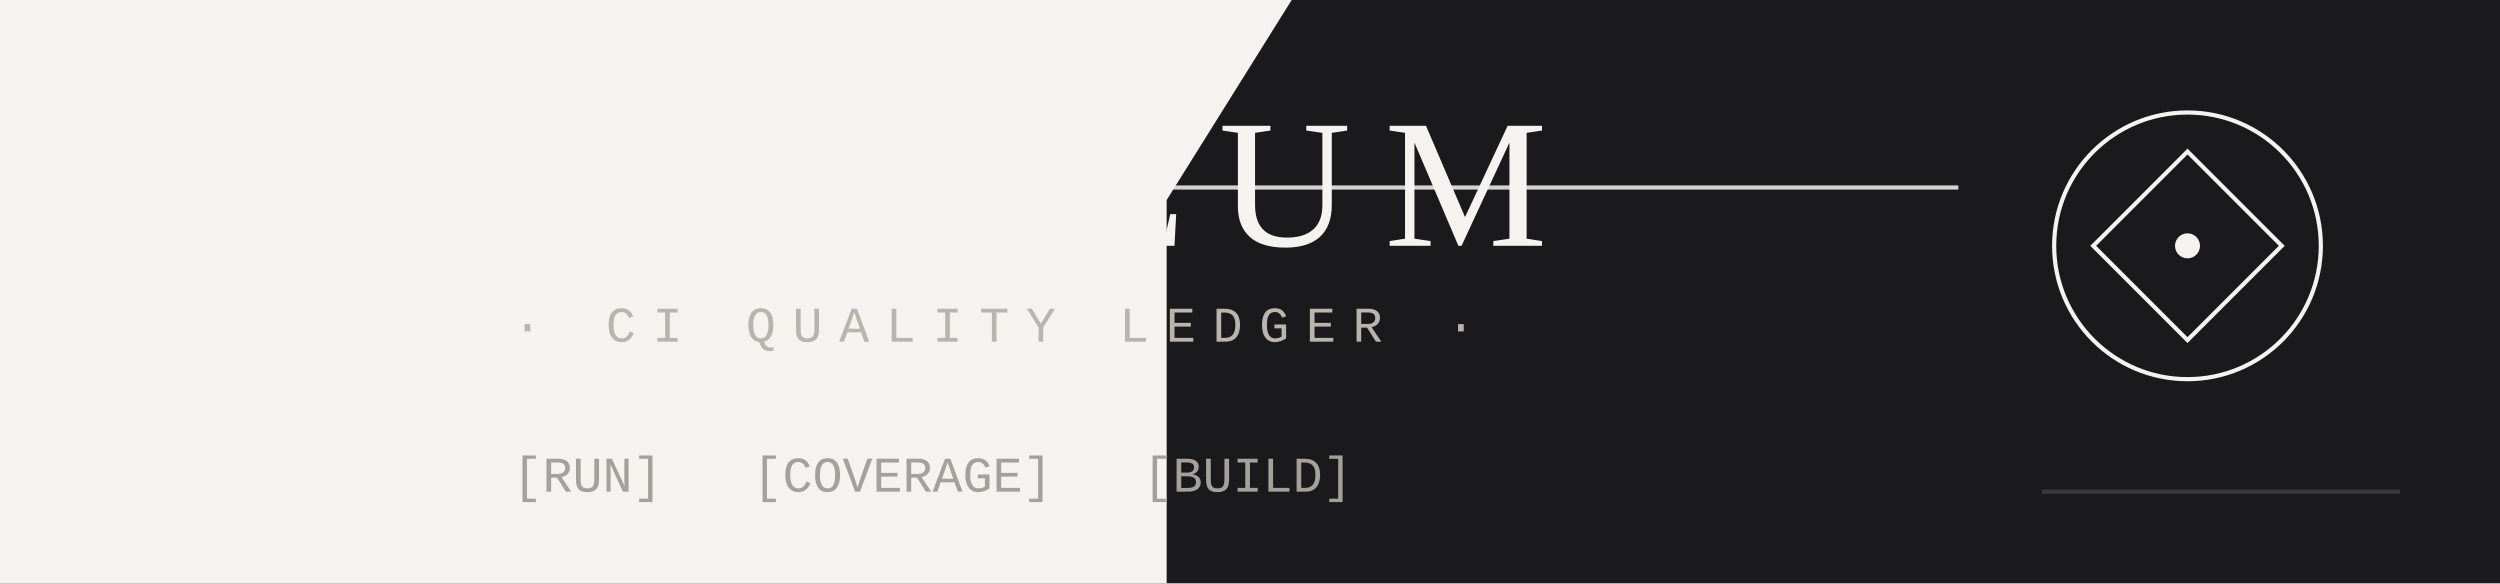
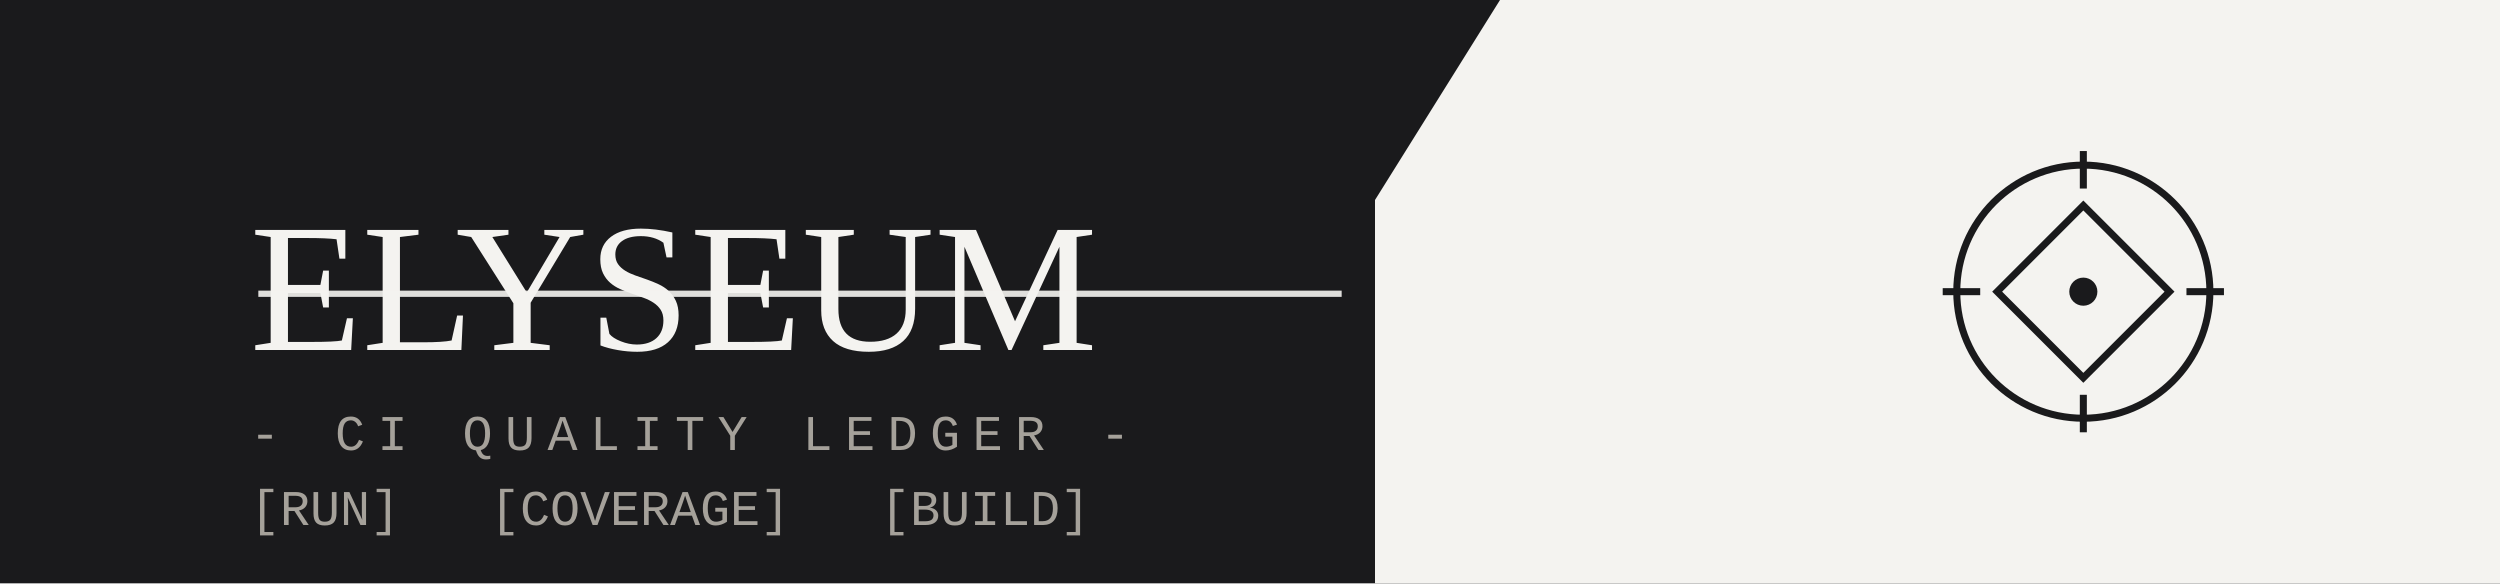
<svg xmlns="http://www.w3.org/2000/svg" width="1200" height="280" viewBox="0 0 1200 280" role="img" aria-label="Elyseum — CI quality ledger">
  <rect width="1200" height="280" fill="#1A1A1C" />
-   <path d="M0 0 H620 L560 96 V280 H0 Z" fill="#F4F3F0" />
-   <g stroke="#F4F3F0" stroke-width="2" fill="none">
-     <circle cx="1050" cy="118" r="64" />
-     <rect x="1018" y="86" width="64" height="64" transform="rotate(45 1050 118)" />
+   <path d="M720 0 H1200 V280 H660 V96 Z" fill="#F4F3F0" />
+   <g transform="translate(928 68) scale(4.5)" stroke="#1A1A1C" stroke-width="0.75" fill="none">
+     <circle cx="16" cy="16" r="13.5" />
+     <rect x="9.5" y="9.5" width="13" height="13" transform="rotate(45 16 16)" />
+     <path d="M16 1v4M16 27v4M1 16h4M27 16h4" />
+     <circle cx="16" cy="16" r="1.5" fill="#1A1A1C" stroke="none" />
  </g>
-   <circle cx="1050" cy="118" r="6" fill="#F4F3F0" />
-   <text x="240" y="118" font-family="Georgia, 'Times New Roman', serif" font-size="88" font-weight="400" letter-spacing="16" fill="#F4F3F0" textLength="700" lengthAdjust="spacingAndGlyphs">ELYSEUM</text>
-   <line x1="246" y1="90" x2="940" y2="90" stroke="#F4F3F0" stroke-width="2" opacity="0.85" />
-   <text x="246" y="164" font-family="'Courier New', monospace" font-size="24" letter-spacing="8" fill="#B9B5AD">· CI QUALITY LEDGER ·</text>
-   <text x="246" y="236" font-family="'Courier New', monospace" font-size="24" fill="#A5A19A">[RUN]   [COVERAGE]   [BUILD]</text>
-   <line x1="980" y1="236" x2="1152" y2="236" stroke="#3A3A40" stroke-width="2" />
+   <text x="120" y="168" font-family="Georgia, 'Times New Roman', serif" font-size="88" fill="#F4F3F0" textLength="512" lengthAdjust="spacingAndGlyphs">ELYSEUM</text>
+   <line x1="124" y1="141" x2="644" y2="141" stroke="#F4F3F0" stroke-width="3" opacity="0.9" />
+   <text x="120" y="216" font-family="'Courier New', monospace" font-size="24" letter-spacing="6" fill="#A5A19A">- CI QUALITY LEDGER -</text>
+   <text x="120" y="252" font-family="'Courier New', monospace" font-size="24" fill="#A5A19A">[RUN]   [COVERAGE]   [BUILD]</text>
</svg>
